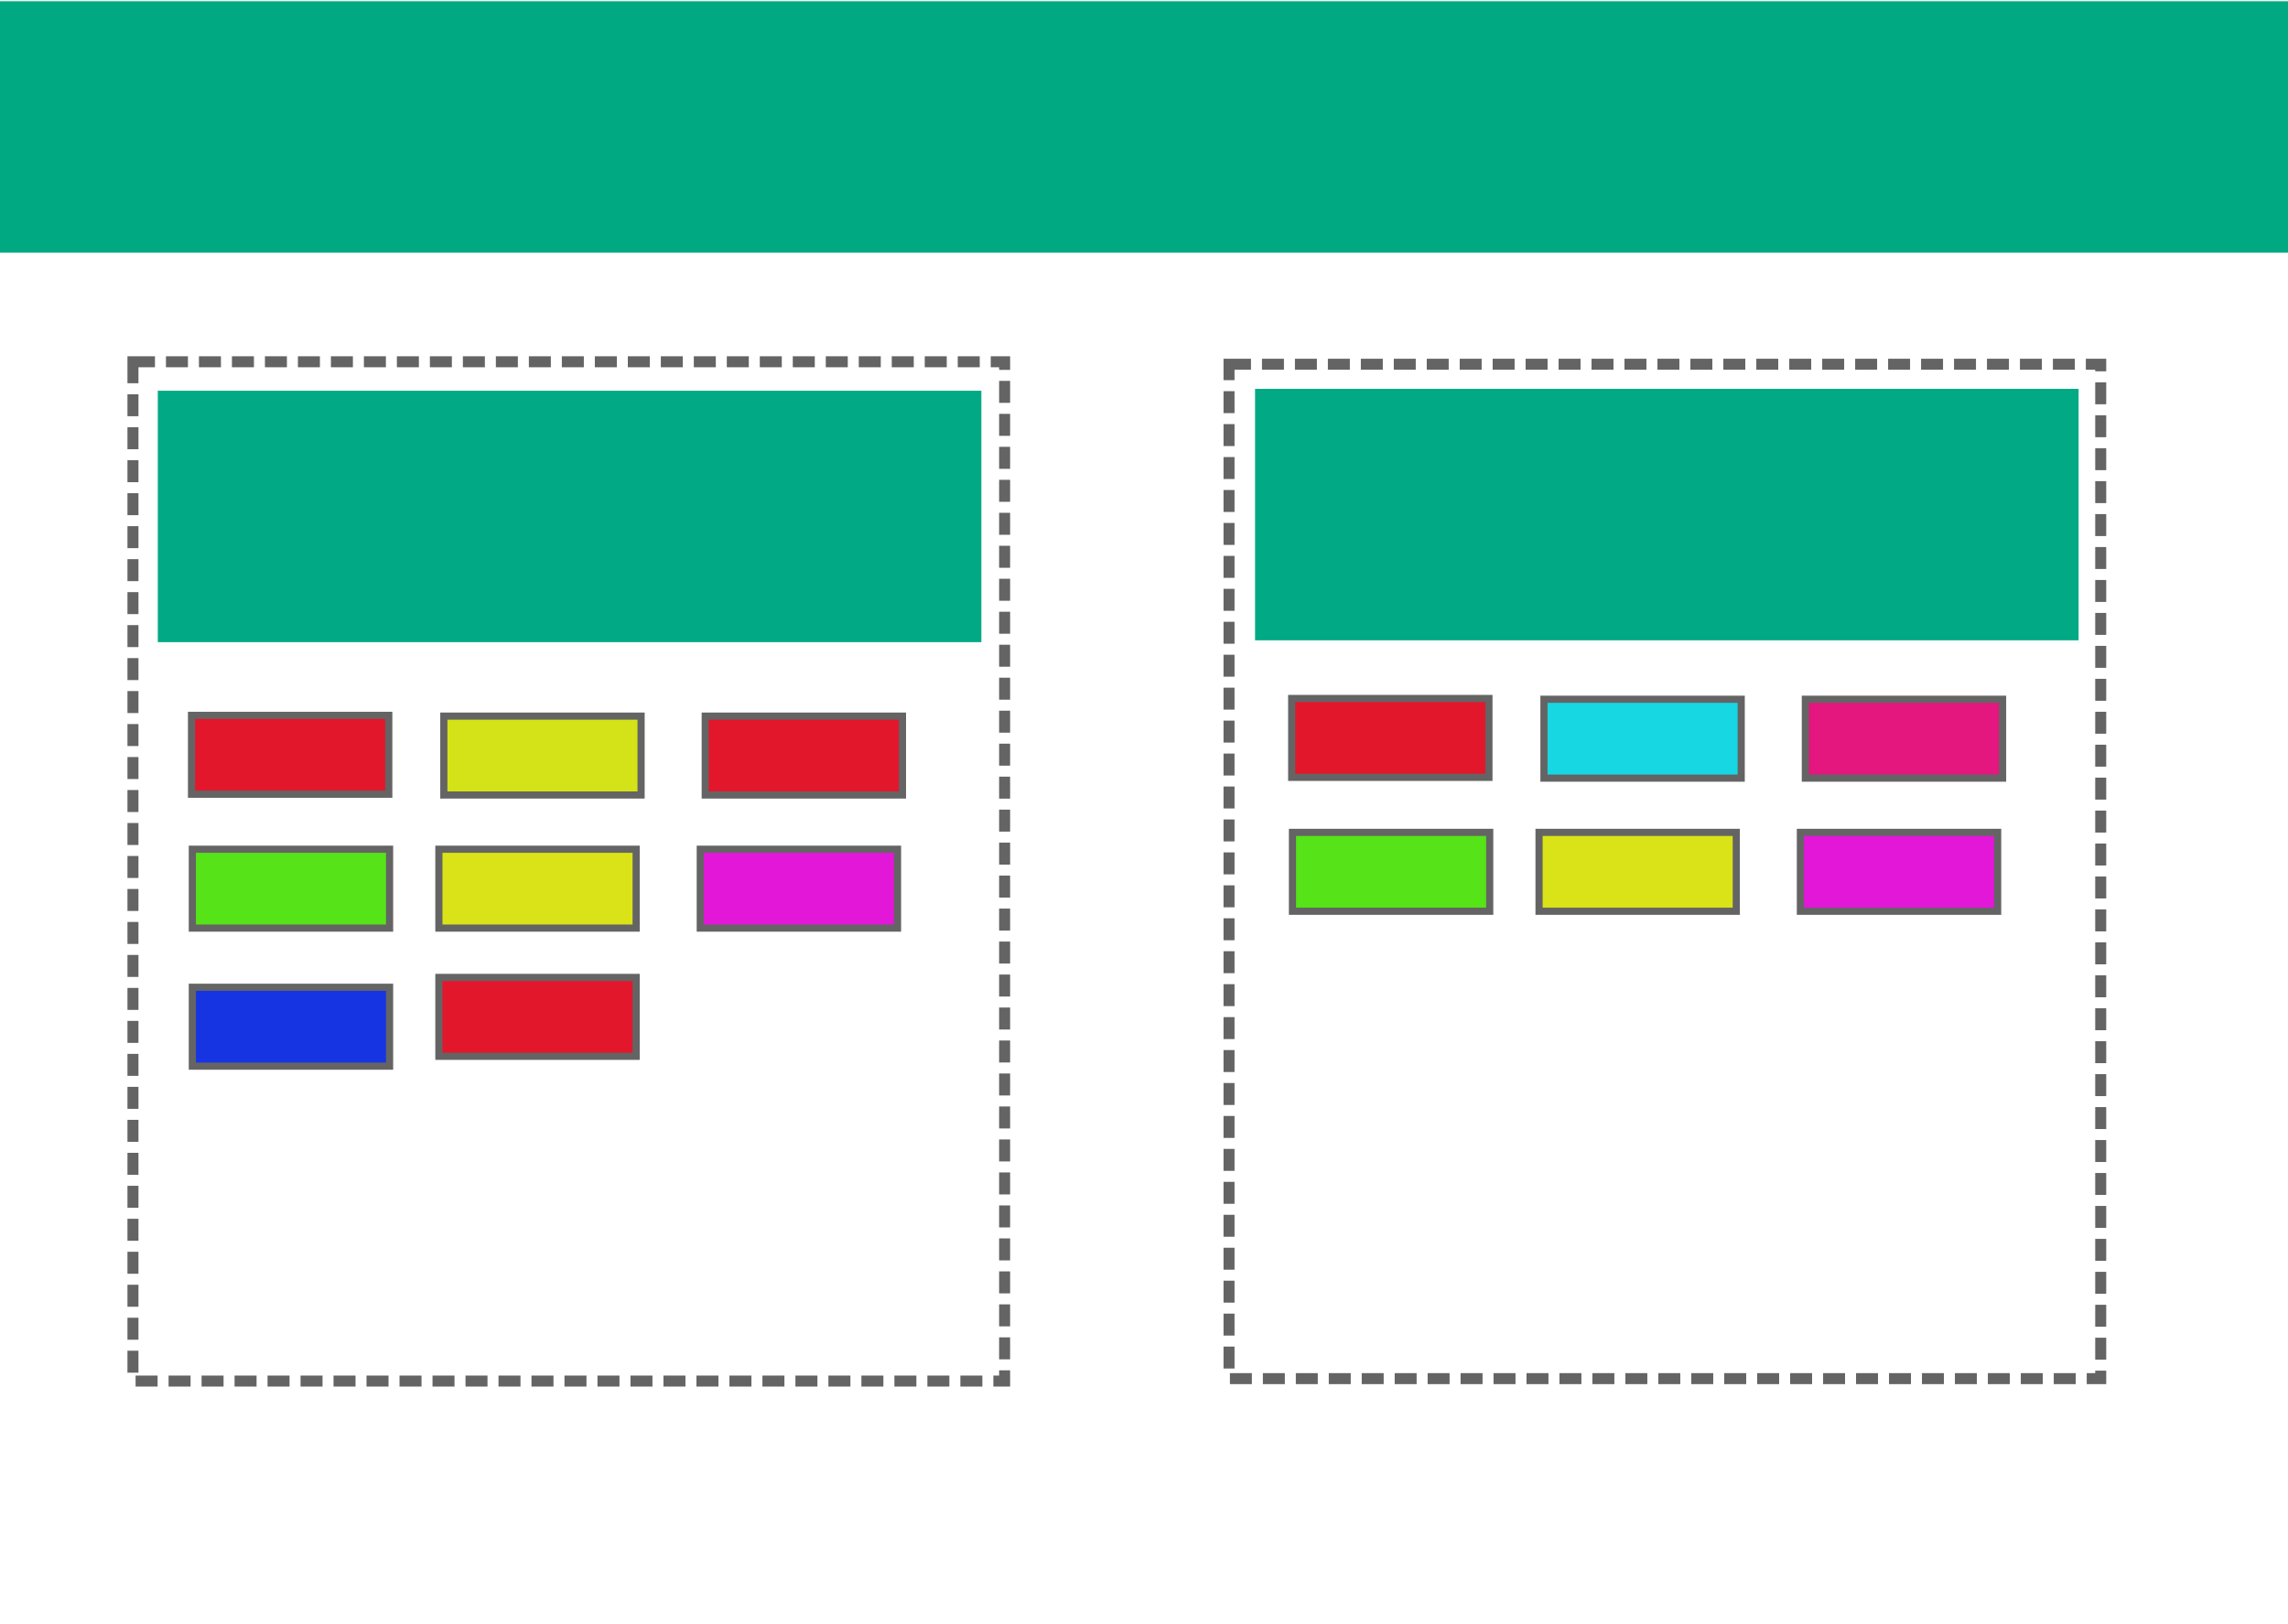
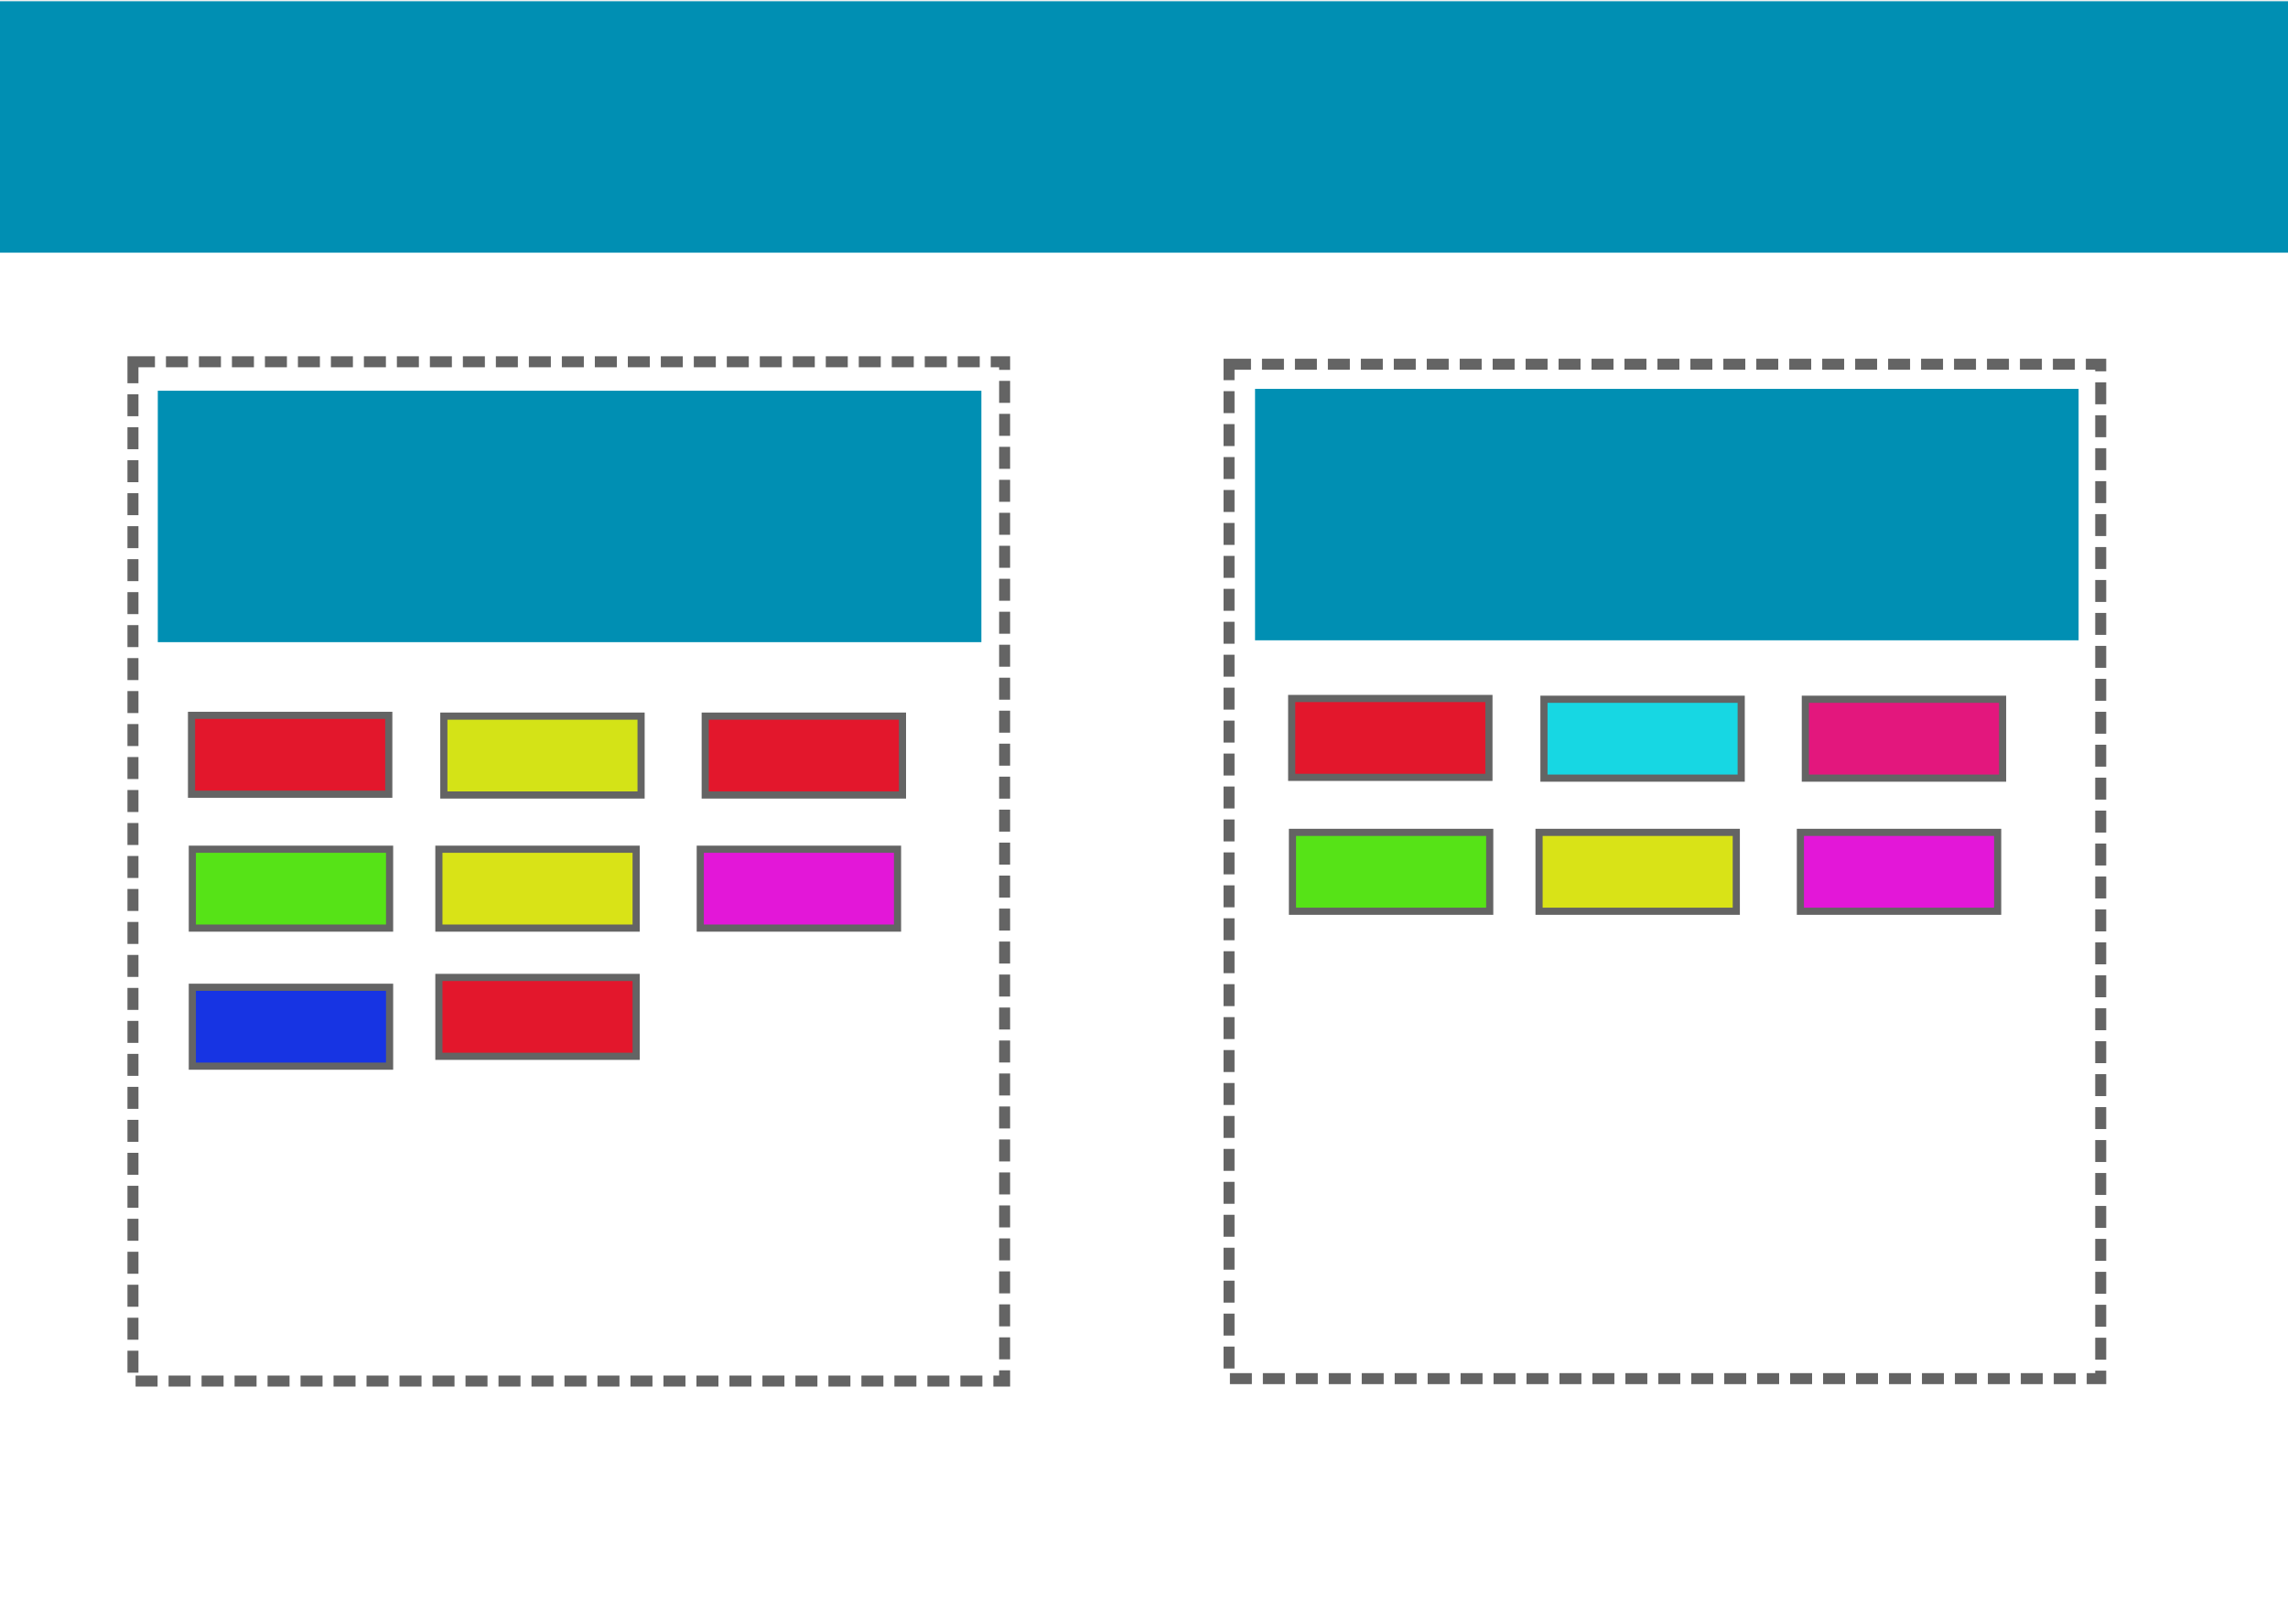
<svg xmlns="http://www.w3.org/2000/svg" width="62mm" height="44mm" viewBox="0 0 62 44" version="1.1" id="svg8">
  <defs id="defs2" />
  <g id="layer2">
    <rect style="fill:#ffffff;fill-opacity:1;stroke-width:0;stroke-miterlimit:4;stroke-dasharray:none" id="rect905" width="62.14" height="44.901" x="-0.134" y="0.034" ry="6.0840784e-007" />
    <rect style="fill:none;fill-opacity:1;stroke:#646464;stroke-width:0;stroke-miterlimit:4;stroke-dasharray:0,0;stroke-dashoffset:0;stroke-opacity:1" id="rect3690" width="26.861" height="23.787" x="1.47" y="14.199" ry="6.0840671e-007" />
  </g>
  <g id="layer1" transform="translate(0,-253)">
-     <rect style="fill:#01a982;fill-opacity:1;stroke-width:0.265" id="rect815" width="62.14" height="6.815" x="0" y="253.034" />
+     <rect style="fill:#008fb3;fill-opacity:1;stroke-width:0.265" id="rect815" width="62.14" height="6.815" x="0" y="253.034" />
    <rect style="fill:#ffffff;fill-opacity:1;stroke:#646464;stroke-width:0.298;stroke-miterlimit:4;stroke-dasharray:0.596, 0.298;stroke-dashoffset:0;stroke-opacity:1" id="rect907" width="23.62" height="27.629" x="3.603" y="262.806" ry="7.7171057e-007" />
    <rect style="fill:#e3172c;fill-opacity:1;stroke:#646464;stroke-width:0.194;stroke-miterlimit:4;stroke-dasharray:none;stroke-dashoffset:0;stroke-opacity:1" id="rect3673" width="5.345" height="2.138" x="5.19" y="272.39" ry="6.0840671e-007" />
    <rect style="fill:none;fill-opacity:1;stroke:#646464;stroke-width:0.298;stroke-miterlimit:4;stroke-dasharray:0.595, 0.298;stroke-dashoffset:0;stroke-opacity:1" id="rect907-5" width="23.621" height="27.496" x="33.304" y="262.873" ry="7.6799796e-007" />
-     <rect style="fill:#01a985;fill-opacity:1;stroke:none;stroke-width:0.265;stroke-miterlimit:4;stroke-dasharray:0.53, 0.265;stroke-dashoffset:0;stroke-opacity:1" id="rect3711" width="22.317" height="6.815" x="4.276" y="263.591" ry="6.0840671e-007" />
-     <rect style="fill:#01a985;fill-opacity:1;stroke:none;stroke-width:0.265;stroke-miterlimit:4;stroke-dasharray:0.53, 0.265;stroke-dashoffset:0;stroke-opacity:1" id="rect3711-3" width="22.317" height="6.815" x="34.009" y="263.541" ry="6.0840671e-007" />
+     <rect style="fill:#008fb3;fill-opacity:1;stroke:none;stroke-width:0.265;stroke-miterlimit:4;stroke-dasharray:0.53, 0.265;stroke-dashoffset:0;stroke-opacity:1" id="rect3711" width="22.317" height="6.815" x="4.276" y="263.591" ry="6.0840671e-007" />
+     <rect style="fill:#008fb3;fill-opacity:1;stroke:none;stroke-width:0.265;stroke-miterlimit:4;stroke-dasharray:0.53, 0.265;stroke-dashoffset:0;stroke-opacity:1" id="rect3711-3" width="22.317" height="6.815" x="34.009" y="263.541" ry="6.0840671e-007" />
    <rect style="fill:#56e317;fill-opacity:1;stroke:#646464;stroke-width:0.194;stroke-miterlimit:4;stroke-dasharray:none;stroke-dashoffset:0;stroke-opacity:1" id="rect3673-9" width="5.345" height="2.138" x="5.212" y="276.019" ry="6.0840671e-007" />
    <rect style="fill:#d4e317;fill-opacity:1;stroke:#646464;stroke-width:0.194;stroke-miterlimit:4;stroke-dasharray:none;stroke-dashoffset:0;stroke-opacity:1" id="rect3673-2" width="5.345" height="2.138" x="12.027" y="272.411" ry="6.0840671e-007" />
    <rect style="fill:#d9e317;fill-opacity:1;stroke:#646464;stroke-width:0.194;stroke-miterlimit:4;stroke-dasharray:none;stroke-dashoffset:0;stroke-opacity:1" id="rect3673-19" width="5.345" height="2.138" x="11.893" y="276.019" ry="6.0840671e-007" />
    <rect style="fill:#1734e3;fill-opacity:1;stroke:#646464;stroke-width:0.194;stroke-miterlimit:4;stroke-dasharray:none;stroke-dashoffset:0;stroke-opacity:1" id="rect3673-0" width="5.345" height="2.138" x="5.212" y="279.761" ry="6.0840671e-007" />
    <rect style="fill:#e3172c;fill-opacity:1;stroke:#646464;stroke-width:0.194;stroke-miterlimit:4;stroke-dasharray:none;stroke-dashoffset:0;stroke-opacity:1" id="rect3673-6" width="5.345" height="2.138" x="19.11" y="272.411" ry="6.0840671e-007" />
    <rect style="fill:#e317d8;fill-opacity:1;stroke:#646464;stroke-width:0.194;stroke-miterlimit:4;stroke-dasharray:none;stroke-dashoffset:0;stroke-opacity:1" id="rect3673-3" width="5.345" height="2.138" x="18.976" y="276.019" ry="6.0840671e-007" />
    <rect style="fill:#e3172c;fill-opacity:1;stroke:#646464;stroke-width:0.194;stroke-miterlimit:4;stroke-dasharray:none;stroke-dashoffset:0;stroke-opacity:1" id="rect3673-11" width="5.345" height="2.138" x="11.893" y="279.494" ry="6.0840671e-007" />
    <rect style="fill:#e3172c;fill-opacity:1;stroke:#646464;stroke-width:0.194;stroke-miterlimit:4;stroke-dasharray:none;stroke-dashoffset:0;stroke-opacity:1" id="rect3673-98" width="5.345" height="2.138" x="35.002" y="271.933" ry="6.0840671e-007" />
    <rect style="fill:#56e317;fill-opacity:1;stroke:#646464;stroke-width:0.194;stroke-miterlimit:4;stroke-dasharray:none;stroke-dashoffset:0;stroke-opacity:1" id="rect3673-9-6" width="5.345" height="2.138" x="35.023" y="275.562" ry="6.0840671e-007" />
    <rect style="fill:#17d7e3;fill-opacity:1;stroke:#646464;stroke-width:0.194;stroke-miterlimit:4;stroke-dasharray:none;stroke-dashoffset:0;stroke-opacity:1" id="rect3673-2-1" width="5.345" height="2.138" x="41.838" y="271.954" ry="6.0840671e-007" />
    <rect style="fill:#d9e317;fill-opacity:1;stroke:#646464;stroke-width:0.194;stroke-miterlimit:4;stroke-dasharray:none;stroke-dashoffset:0;stroke-opacity:1" id="rect3673-19-7" width="5.345" height="2.138" x="41.705" y="275.562" ry="6.0840671e-007" />
    <rect style="fill:#e3177d;fill-opacity:1;stroke:#646464;stroke-width:0.194;stroke-miterlimit:4;stroke-dasharray:none;stroke-dashoffset:0;stroke-opacity:1" id="rect3673-6-2" width="5.345" height="2.138" x="48.921" y="271.954" ry="6.0840671e-007" />
    <rect style="fill:#e317d8;fill-opacity:1;stroke:#646464;stroke-width:0.194;stroke-miterlimit:4;stroke-dasharray:none;stroke-dashoffset:0;stroke-opacity:1" id="rect3673-3-1" width="5.345" height="2.138" x="48.787" y="275.562" ry="6.0840671e-007" />
  </g>
</svg>
